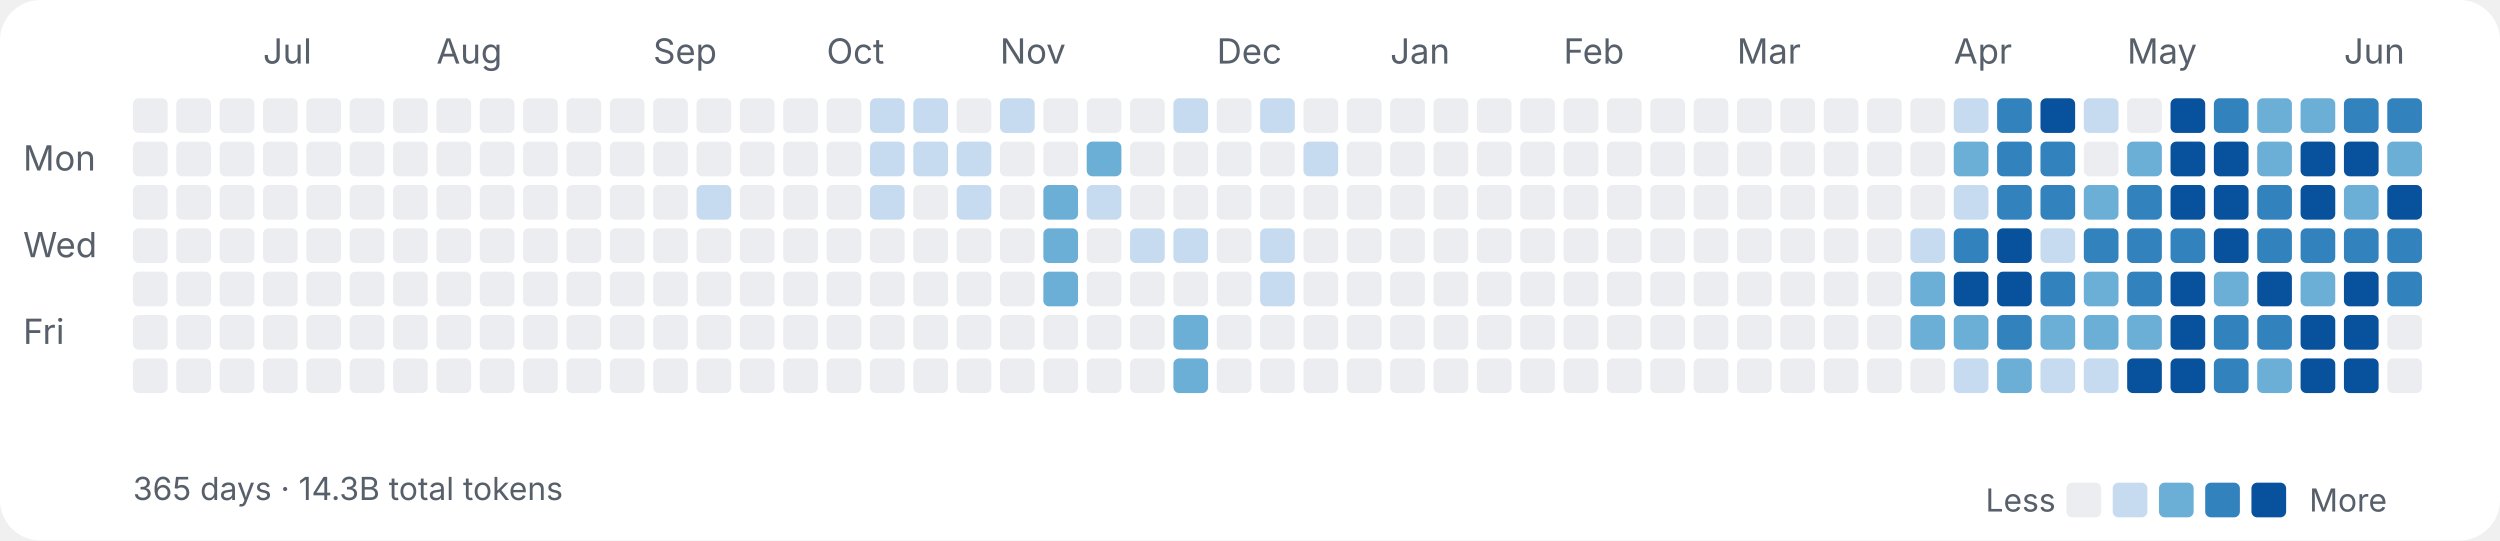
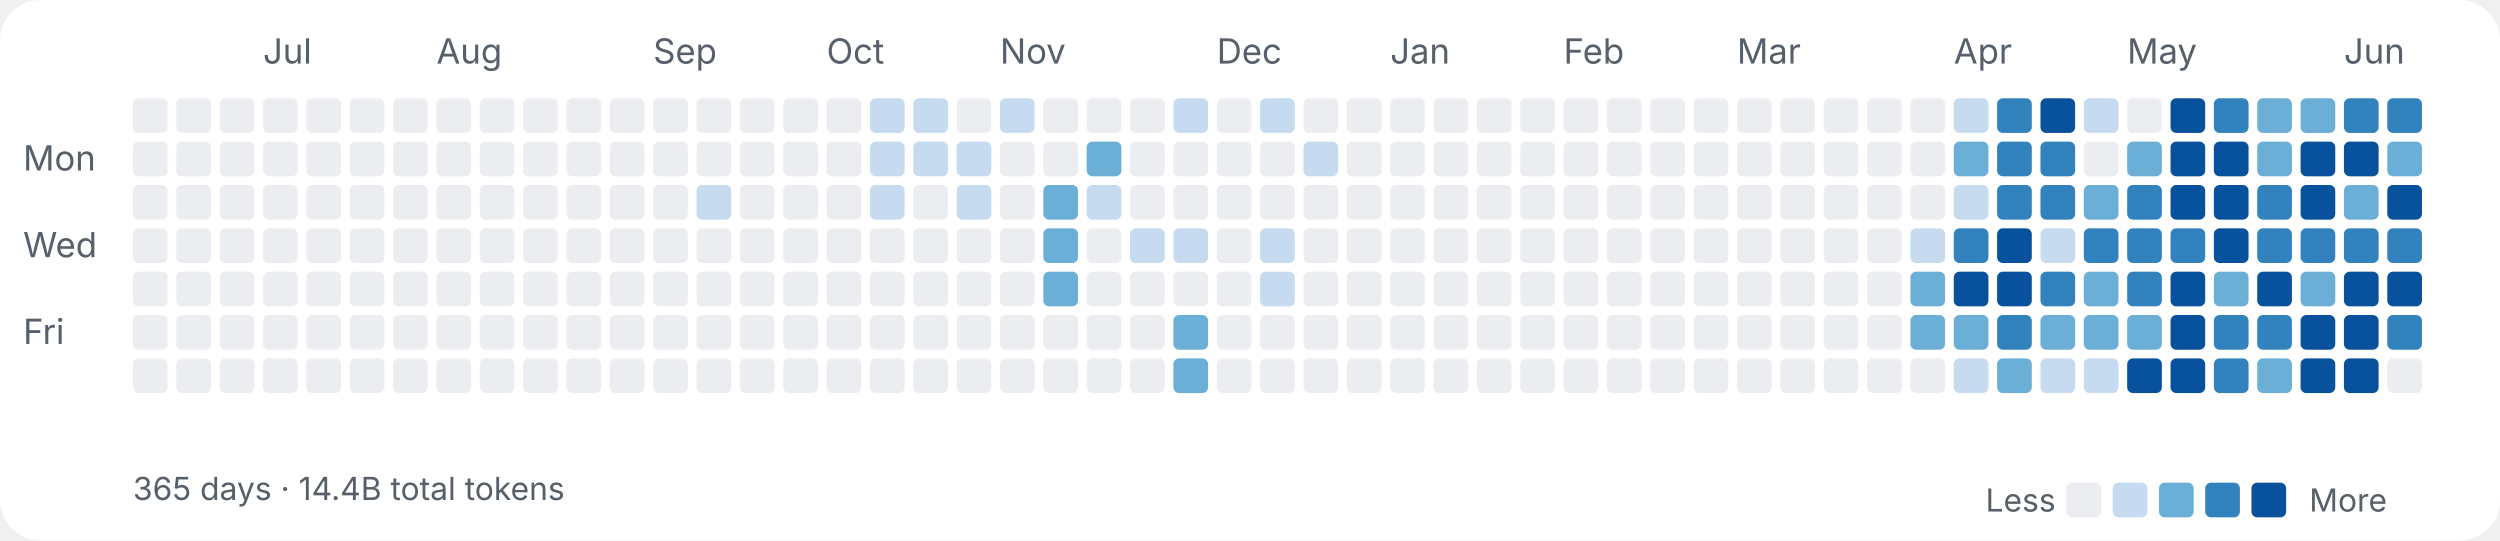
<svg xmlns="http://www.w3.org/2000/svg" width="865" height="187" viewBox="0 0 865 187" fill="none">
  <style>
.label{font:12px ui-sans-serif,system-ui,-apple-system,sans-serif;fill:#57606a}
.sub{font:11px ui-sans-serif,system-ui,-apple-system,sans-serif;fill:#57606a}
</style>
  <rect width="100%" height="100%" rx="14" fill="#ffffff" />
  <text class="label" x="8" y="59">Mon</text>
  <text class="label" x="8" y="89">Wed</text>
  <text class="label" x="8" y="119">Fri</text>
  <rect x="46" y="34" width="12" height="12" rx="2" fill="#ebedf0" />
  <rect x="46" y="49" width="12" height="12" rx="2" fill="#ebedf0" />
  <rect x="46" y="64" width="12" height="12" rx="2" fill="#ebedf0" />
  <rect x="46" y="79" width="12" height="12" rx="2" fill="#ebedf0" />
  <rect x="46" y="94" width="12" height="12" rx="2" fill="#ebedf0" />
  <rect x="46" y="109" width="12" height="12" rx="2" fill="#ebedf0" />
  <rect x="46" y="124" width="12" height="12" rx="2" fill="#ebedf0" />
  <rect x="61" y="34" width="12" height="12" rx="2" fill="#ebedf0" />
  <rect x="61" y="49" width="12" height="12" rx="2" fill="#ebedf0" />
  <rect x="61" y="64" width="12" height="12" rx="2" fill="#ebedf0" />
  <rect x="61" y="79" width="12" height="12" rx="2" fill="#ebedf0" />
  <rect x="61" y="94" width="12" height="12" rx="2" fill="#ebedf0" />
  <rect x="61" y="109" width="12" height="12" rx="2" fill="#ebedf0" />
  <rect x="61" y="124" width="12" height="12" rx="2" fill="#ebedf0" />
  <rect x="76" y="34" width="12" height="12" rx="2" fill="#ebedf0" />
  <rect x="76" y="49" width="12" height="12" rx="2" fill="#ebedf0" />
  <rect x="76" y="64" width="12" height="12" rx="2" fill="#ebedf0" />
  <rect x="76" y="79" width="12" height="12" rx="2" fill="#ebedf0" />
  <rect x="76" y="94" width="12" height="12" rx="2" fill="#ebedf0" />
  <rect x="76" y="109" width="12" height="12" rx="2" fill="#ebedf0" />
  <rect x="76" y="124" width="12" height="12" rx="2" fill="#ebedf0" />
  <text class="label" x="91" y="22">Jul</text>
  <rect x="91" y="34" width="12" height="12" rx="2" fill="#ebedf0" />
  <rect x="91" y="49" width="12" height="12" rx="2" fill="#ebedf0" />
  <rect x="91" y="64" width="12" height="12" rx="2" fill="#ebedf0" />
  <rect x="91" y="79" width="12" height="12" rx="2" fill="#ebedf0" />
  <rect x="91" y="94" width="12" height="12" rx="2" fill="#ebedf0" />
  <rect x="91" y="109" width="12" height="12" rx="2" fill="#ebedf0" />
  <rect x="91" y="124" width="12" height="12" rx="2" fill="#ebedf0" />
  <rect x="106" y="34" width="12" height="12" rx="2" fill="#ebedf0" />
  <rect x="106" y="49" width="12" height="12" rx="2" fill="#ebedf0" />
  <rect x="106" y="64" width="12" height="12" rx="2" fill="#ebedf0" />
  <rect x="106" y="79" width="12" height="12" rx="2" fill="#ebedf0" />
  <rect x="106" y="94" width="12" height="12" rx="2" fill="#ebedf0" />
  <rect x="106" y="109" width="12" height="12" rx="2" fill="#ebedf0" />
  <rect x="106" y="124" width="12" height="12" rx="2" fill="#ebedf0" />
  <rect x="121" y="34" width="12" height="12" rx="2" fill="#ebedf0" />
  <rect x="121" y="49" width="12" height="12" rx="2" fill="#ebedf0" />
  <rect x="121" y="64" width="12" height="12" rx="2" fill="#ebedf0" />
  <rect x="121" y="79" width="12" height="12" rx="2" fill="#ebedf0" />
  <rect x="121" y="94" width="12" height="12" rx="2" fill="#ebedf0" />
  <rect x="121" y="109" width="12" height="12" rx="2" fill="#ebedf0" />
  <rect x="121" y="124" width="12" height="12" rx="2" fill="#ebedf0" />
  <rect x="136" y="34" width="12" height="12" rx="2" fill="#ebedf0" />
  <rect x="136" y="49" width="12" height="12" rx="2" fill="#ebedf0" />
  <rect x="136" y="64" width="12" height="12" rx="2" fill="#ebedf0" />
  <rect x="136" y="79" width="12" height="12" rx="2" fill="#ebedf0" />
  <rect x="136" y="94" width="12" height="12" rx="2" fill="#ebedf0" />
  <rect x="136" y="109" width="12" height="12" rx="2" fill="#ebedf0" />
  <rect x="136" y="124" width="12" height="12" rx="2" fill="#ebedf0" />
  <text class="label" x="151" y="22">Aug</text>
  <rect x="151" y="34" width="12" height="12" rx="2" fill="#ebedf0" />
  <rect x="151" y="49" width="12" height="12" rx="2" fill="#ebedf0" />
  <rect x="151" y="64" width="12" height="12" rx="2" fill="#ebedf0" />
  <rect x="151" y="79" width="12" height="12" rx="2" fill="#ebedf0" />
  <rect x="151" y="94" width="12" height="12" rx="2" fill="#ebedf0" />
  <rect x="151" y="109" width="12" height="12" rx="2" fill="#ebedf0" />
  <rect x="151" y="124" width="12" height="12" rx="2" fill="#ebedf0" />
  <rect x="166" y="34" width="12" height="12" rx="2" fill="#ebedf0" />
  <rect x="166" y="49" width="12" height="12" rx="2" fill="#ebedf0" />
  <rect x="166" y="64" width="12" height="12" rx="2" fill="#ebedf0" />
  <rect x="166" y="79" width="12" height="12" rx="2" fill="#ebedf0" />
  <rect x="166" y="94" width="12" height="12" rx="2" fill="#ebedf0" />
  <rect x="166" y="109" width="12" height="12" rx="2" fill="#ebedf0" />
  <rect x="166" y="124" width="12" height="12" rx="2" fill="#ebedf0" />
  <rect x="181" y="34" width="12" height="12" rx="2" fill="#ebedf0" />
  <rect x="181" y="49" width="12" height="12" rx="2" fill="#ebedf0" />
  <rect x="181" y="64" width="12" height="12" rx="2" fill="#ebedf0" />
  <rect x="181" y="79" width="12" height="12" rx="2" fill="#ebedf0" />
  <rect x="181" y="94" width="12" height="12" rx="2" fill="#ebedf0" />
  <rect x="181" y="109" width="12" height="12" rx="2" fill="#ebedf0" />
  <rect x="181" y="124" width="12" height="12" rx="2" fill="#ebedf0" />
  <rect x="196" y="34" width="12" height="12" rx="2" fill="#ebedf0" />
  <rect x="196" y="49" width="12" height="12" rx="2" fill="#ebedf0" />
  <rect x="196" y="64" width="12" height="12" rx="2" fill="#ebedf0" />
  <rect x="196" y="79" width="12" height="12" rx="2" fill="#ebedf0" />
  <rect x="196" y="94" width="12" height="12" rx="2" fill="#ebedf0" />
  <rect x="196" y="109" width="12" height="12" rx="2" fill="#ebedf0" />
  <rect x="196" y="124" width="12" height="12" rx="2" fill="#ebedf0" />
  <rect x="211" y="34" width="12" height="12" rx="2" fill="#ebedf0" />
  <rect x="211" y="49" width="12" height="12" rx="2" fill="#ebedf0" />
  <rect x="211" y="64" width="12" height="12" rx="2" fill="#ebedf0" />
  <rect x="211" y="79" width="12" height="12" rx="2" fill="#ebedf0" />
  <rect x="211" y="94" width="12" height="12" rx="2" fill="#ebedf0" />
  <rect x="211" y="109" width="12" height="12" rx="2" fill="#ebedf0" />
  <rect x="211" y="124" width="12" height="12" rx="2" fill="#ebedf0" />
  <text class="label" x="226" y="22">Sep</text>
  <rect x="226" y="34" width="12" height="12" rx="2" fill="#ebedf0" />
  <rect x="226" y="49" width="12" height="12" rx="2" fill="#ebedf0" />
  <rect x="226" y="64" width="12" height="12" rx="2" fill="#ebedf0" />
  <rect x="226" y="79" width="12" height="12" rx="2" fill="#ebedf0" />
  <rect x="226" y="94" width="12" height="12" rx="2" fill="#ebedf0" />
  <rect x="226" y="109" width="12" height="12" rx="2" fill="#ebedf0" />
  <rect x="226" y="124" width="12" height="12" rx="2" fill="#ebedf0" />
  <rect x="241" y="34" width="12" height="12" rx="2" fill="#ebedf0" />
  <rect x="241" y="49" width="12" height="12" rx="2" fill="#ebedf0" />
  <rect x="241" y="64" width="12" height="12" rx="2" fill="#c6dbef" />
  <rect x="241" y="79" width="12" height="12" rx="2" fill="#ebedf0" />
  <rect x="241" y="94" width="12" height="12" rx="2" fill="#ebedf0" />
  <rect x="241" y="109" width="12" height="12" rx="2" fill="#ebedf0" />
  <rect x="241" y="124" width="12" height="12" rx="2" fill="#ebedf0" />
  <rect x="256" y="34" width="12" height="12" rx="2" fill="#ebedf0" />
  <rect x="256" y="49" width="12" height="12" rx="2" fill="#ebedf0" />
  <rect x="256" y="64" width="12" height="12" rx="2" fill="#ebedf0" />
  <rect x="256" y="79" width="12" height="12" rx="2" fill="#ebedf0" />
  <rect x="256" y="94" width="12" height="12" rx="2" fill="#ebedf0" />
  <rect x="256" y="109" width="12" height="12" rx="2" fill="#ebedf0" />
  <rect x="256" y="124" width="12" height="12" rx="2" fill="#ebedf0" />
  <rect x="271" y="34" width="12" height="12" rx="2" fill="#ebedf0" />
  <rect x="271" y="49" width="12" height="12" rx="2" fill="#ebedf0" />
  <rect x="271" y="64" width="12" height="12" rx="2" fill="#ebedf0" />
  <rect x="271" y="79" width="12" height="12" rx="2" fill="#ebedf0" />
  <rect x="271" y="94" width="12" height="12" rx="2" fill="#ebedf0" />
  <rect x="271" y="109" width="12" height="12" rx="2" fill="#ebedf0" />
  <rect x="271" y="124" width="12" height="12" rx="2" fill="#ebedf0" />
  <text class="label" x="286" y="22">Oct</text>
  <rect x="286" y="34" width="12" height="12" rx="2" fill="#ebedf0" />
  <rect x="286" y="49" width="12" height="12" rx="2" fill="#ebedf0" />
  <rect x="286" y="64" width="12" height="12" rx="2" fill="#ebedf0" />
  <rect x="286" y="79" width="12" height="12" rx="2" fill="#ebedf0" />
  <rect x="286" y="94" width="12" height="12" rx="2" fill="#ebedf0" />
  <rect x="286" y="109" width="12" height="12" rx="2" fill="#ebedf0" />
  <rect x="286" y="124" width="12" height="12" rx="2" fill="#ebedf0" />
  <rect x="301" y="34" width="12" height="12" rx="2" fill="#c6dbef" />
  <rect x="301" y="49" width="12" height="12" rx="2" fill="#c6dbef" />
  <rect x="301" y="64" width="12" height="12" rx="2" fill="#c6dbef" />
  <rect x="301" y="79" width="12" height="12" rx="2" fill="#ebedf0" />
  <rect x="301" y="94" width="12" height="12" rx="2" fill="#ebedf0" />
  <rect x="301" y="109" width="12" height="12" rx="2" fill="#ebedf0" />
  <rect x="301" y="124" width="12" height="12" rx="2" fill="#ebedf0" />
  <rect x="316" y="34" width="12" height="12" rx="2" fill="#c6dbef" />
  <rect x="316" y="49" width="12" height="12" rx="2" fill="#c6dbef" />
  <rect x="316" y="64" width="12" height="12" rx="2" fill="#ebedf0" />
  <rect x="316" y="79" width="12" height="12" rx="2" fill="#ebedf0" />
  <rect x="316" y="94" width="12" height="12" rx="2" fill="#ebedf0" />
  <rect x="316" y="109" width="12" height="12" rx="2" fill="#ebedf0" />
  <rect x="316" y="124" width="12" height="12" rx="2" fill="#ebedf0" />
  <rect x="331" y="34" width="12" height="12" rx="2" fill="#ebedf0" />
  <rect x="331" y="49" width="12" height="12" rx="2" fill="#c6dbef" />
  <rect x="331" y="64" width="12" height="12" rx="2" fill="#c6dbef" />
  <rect x="331" y="79" width="12" height="12" rx="2" fill="#ebedf0" />
  <rect x="331" y="94" width="12" height="12" rx="2" fill="#ebedf0" />
  <rect x="331" y="109" width="12" height="12" rx="2" fill="#ebedf0" />
  <rect x="331" y="124" width="12" height="12" rx="2" fill="#ebedf0" />
  <text class="label" x="346" y="22">Nov</text>
  <rect x="346" y="34" width="12" height="12" rx="2" fill="#c6dbef" />
  <rect x="346" y="49" width="12" height="12" rx="2" fill="#ebedf0" />
  <rect x="346" y="64" width="12" height="12" rx="2" fill="#ebedf0" />
  <rect x="346" y="79" width="12" height="12" rx="2" fill="#ebedf0" />
  <rect x="346" y="94" width="12" height="12" rx="2" fill="#ebedf0" />
  <rect x="346" y="109" width="12" height="12" rx="2" fill="#ebedf0" />
  <rect x="346" y="124" width="12" height="12" rx="2" fill="#ebedf0" />
  <rect x="361" y="34" width="12" height="12" rx="2" fill="#ebedf0" />
  <rect x="361" y="49" width="12" height="12" rx="2" fill="#ebedf0" />
  <rect x="361" y="64" width="12" height="12" rx="2" fill="#6baed6" />
  <rect x="361" y="79" width="12" height="12" rx="2" fill="#6baed6" />
  <rect x="361" y="94" width="12" height="12" rx="2" fill="#6baed6" />
  <rect x="361" y="109" width="12" height="12" rx="2" fill="#ebedf0" />
  <rect x="361" y="124" width="12" height="12" rx="2" fill="#ebedf0" />
  <rect x="376" y="34" width="12" height="12" rx="2" fill="#ebedf0" />
  <rect x="376" y="49" width="12" height="12" rx="2" fill="#6baed6" />
  <rect x="376" y="64" width="12" height="12" rx="2" fill="#c6dbef" />
  <rect x="376" y="79" width="12" height="12" rx="2" fill="#ebedf0" />
  <rect x="376" y="94" width="12" height="12" rx="2" fill="#ebedf0" />
  <rect x="376" y="109" width="12" height="12" rx="2" fill="#ebedf0" />
  <rect x="376" y="124" width="12" height="12" rx="2" fill="#ebedf0" />
  <rect x="391" y="34" width="12" height="12" rx="2" fill="#ebedf0" />
  <rect x="391" y="49" width="12" height="12" rx="2" fill="#ebedf0" />
  <rect x="391" y="64" width="12" height="12" rx="2" fill="#ebedf0" />
  <rect x="391" y="79" width="12" height="12" rx="2" fill="#c6dbef" />
  <rect x="391" y="94" width="12" height="12" rx="2" fill="#ebedf0" />
  <rect x="391" y="109" width="12" height="12" rx="2" fill="#ebedf0" />
  <rect x="391" y="124" width="12" height="12" rx="2" fill="#ebedf0" />
  <rect x="406" y="34" width="12" height="12" rx="2" fill="#c6dbef" />
  <rect x="406" y="49" width="12" height="12" rx="2" fill="#ebedf0" />
  <rect x="406" y="64" width="12" height="12" rx="2" fill="#ebedf0" />
  <rect x="406" y="79" width="12" height="12" rx="2" fill="#c6dbef" />
  <rect x="406" y="94" width="12" height="12" rx="2" fill="#ebedf0" />
  <rect x="406" y="109" width="12" height="12" rx="2" fill="#6baed6" />
  <rect x="406" y="124" width="12" height="12" rx="2" fill="#6baed6" />
  <text class="label" x="421" y="22">Dec</text>
  <rect x="421" y="34" width="12" height="12" rx="2" fill="#ebedf0" />
  <rect x="421" y="49" width="12" height="12" rx="2" fill="#ebedf0" />
  <rect x="421" y="64" width="12" height="12" rx="2" fill="#ebedf0" />
  <rect x="421" y="79" width="12" height="12" rx="2" fill="#ebedf0" />
  <rect x="421" y="94" width="12" height="12" rx="2" fill="#ebedf0" />
  <rect x="421" y="109" width="12" height="12" rx="2" fill="#ebedf0" />
  <rect x="421" y="124" width="12" height="12" rx="2" fill="#ebedf0" />
  <rect x="436" y="34" width="12" height="12" rx="2" fill="#c6dbef" />
  <rect x="436" y="49" width="12" height="12" rx="2" fill="#ebedf0" />
  <rect x="436" y="64" width="12" height="12" rx="2" fill="#ebedf0" />
  <rect x="436" y="79" width="12" height="12" rx="2" fill="#c6dbef" />
  <rect x="436" y="94" width="12" height="12" rx="2" fill="#c6dbef" />
  <rect x="436" y="109" width="12" height="12" rx="2" fill="#ebedf0" />
  <rect x="436" y="124" width="12" height="12" rx="2" fill="#ebedf0" />
  <rect x="451" y="34" width="12" height="12" rx="2" fill="#ebedf0" />
  <rect x="451" y="49" width="12" height="12" rx="2" fill="#c6dbef" />
  <rect x="451" y="64" width="12" height="12" rx="2" fill="#ebedf0" />
  <rect x="451" y="79" width="12" height="12" rx="2" fill="#ebedf0" />
  <rect x="451" y="94" width="12" height="12" rx="2" fill="#ebedf0" />
  <rect x="451" y="109" width="12" height="12" rx="2" fill="#ebedf0" />
  <rect x="451" y="124" width="12" height="12" rx="2" fill="#ebedf0" />
  <rect x="466" y="34" width="12" height="12" rx="2" fill="#ebedf0" />
  <rect x="466" y="49" width="12" height="12" rx="2" fill="#ebedf0" />
  <rect x="466" y="64" width="12" height="12" rx="2" fill="#ebedf0" />
  <rect x="466" y="79" width="12" height="12" rx="2" fill="#ebedf0" />
  <rect x="466" y="94" width="12" height="12" rx="2" fill="#ebedf0" />
  <rect x="466" y="109" width="12" height="12" rx="2" fill="#ebedf0" />
  <rect x="466" y="124" width="12" height="12" rx="2" fill="#ebedf0" />
  <text class="label" x="481" y="22">Jan</text>
  <rect x="481" y="34" width="12" height="12" rx="2" fill="#ebedf0" />
  <rect x="481" y="49" width="12" height="12" rx="2" fill="#ebedf0" />
  <rect x="481" y="64" width="12" height="12" rx="2" fill="#ebedf0" />
  <rect x="481" y="79" width="12" height="12" rx="2" fill="#ebedf0" />
  <rect x="481" y="94" width="12" height="12" rx="2" fill="#ebedf0" />
  <rect x="481" y="109" width="12" height="12" rx="2" fill="#ebedf0" />
  <rect x="481" y="124" width="12" height="12" rx="2" fill="#ebedf0" />
  <rect x="496" y="34" width="12" height="12" rx="2" fill="#ebedf0" />
  <rect x="496" y="49" width="12" height="12" rx="2" fill="#ebedf0" />
  <rect x="496" y="64" width="12" height="12" rx="2" fill="#ebedf0" />
  <rect x="496" y="79" width="12" height="12" rx="2" fill="#ebedf0" />
  <rect x="496" y="94" width="12" height="12" rx="2" fill="#ebedf0" />
  <rect x="496" y="109" width="12" height="12" rx="2" fill="#ebedf0" />
  <rect x="496" y="124" width="12" height="12" rx="2" fill="#ebedf0" />
  <rect x="511" y="34" width="12" height="12" rx="2" fill="#ebedf0" />
  <rect x="511" y="49" width="12" height="12" rx="2" fill="#ebedf0" />
  <rect x="511" y="64" width="12" height="12" rx="2" fill="#ebedf0" />
  <rect x="511" y="79" width="12" height="12" rx="2" fill="#ebedf0" />
  <rect x="511" y="94" width="12" height="12" rx="2" fill="#ebedf0" />
  <rect x="511" y="109" width="12" height="12" rx="2" fill="#ebedf0" />
  <rect x="511" y="124" width="12" height="12" rx="2" fill="#ebedf0" />
  <rect x="526" y="34" width="12" height="12" rx="2" fill="#ebedf0" />
  <rect x="526" y="49" width="12" height="12" rx="2" fill="#ebedf0" />
  <rect x="526" y="64" width="12" height="12" rx="2" fill="#ebedf0" />
  <rect x="526" y="79" width="12" height="12" rx="2" fill="#ebedf0" />
  <rect x="526" y="94" width="12" height="12" rx="2" fill="#ebedf0" />
  <rect x="526" y="109" width="12" height="12" rx="2" fill="#ebedf0" />
  <rect x="526" y="124" width="12" height="12" rx="2" fill="#ebedf0" />
  <text class="label" x="541" y="22">Feb</text>
  <rect x="541" y="34" width="12" height="12" rx="2" fill="#ebedf0" />
  <rect x="541" y="49" width="12" height="12" rx="2" fill="#ebedf0" />
  <rect x="541" y="64" width="12" height="12" rx="2" fill="#ebedf0" />
  <rect x="541" y="79" width="12" height="12" rx="2" fill="#ebedf0" />
  <rect x="541" y="94" width="12" height="12" rx="2" fill="#ebedf0" />
  <rect x="541" y="109" width="12" height="12" rx="2" fill="#ebedf0" />
  <rect x="541" y="124" width="12" height="12" rx="2" fill="#ebedf0" />
  <rect x="556" y="34" width="12" height="12" rx="2" fill="#ebedf0" />
  <rect x="556" y="49" width="12" height="12" rx="2" fill="#ebedf0" />
  <rect x="556" y="64" width="12" height="12" rx="2" fill="#ebedf0" />
  <rect x="556" y="79" width="12" height="12" rx="2" fill="#ebedf0" />
  <rect x="556" y="94" width="12" height="12" rx="2" fill="#ebedf0" />
  <rect x="556" y="109" width="12" height="12" rx="2" fill="#ebedf0" />
  <rect x="556" y="124" width="12" height="12" rx="2" fill="#ebedf0" />
  <rect x="571" y="34" width="12" height="12" rx="2" fill="#ebedf0" />
  <rect x="571" y="49" width="12" height="12" rx="2" fill="#ebedf0" />
  <rect x="571" y="64" width="12" height="12" rx="2" fill="#ebedf0" />
  <rect x="571" y="79" width="12" height="12" rx="2" fill="#ebedf0" />
  <rect x="571" y="94" width="12" height="12" rx="2" fill="#ebedf0" />
  <rect x="571" y="109" width="12" height="12" rx="2" fill="#ebedf0" />
  <rect x="571" y="124" width="12" height="12" rx="2" fill="#ebedf0" />
  <rect x="586" y="34" width="12" height="12" rx="2" fill="#ebedf0" />
  <rect x="586" y="49" width="12" height="12" rx="2" fill="#ebedf0" />
  <rect x="586" y="64" width="12" height="12" rx="2" fill="#ebedf0" />
  <rect x="586" y="79" width="12" height="12" rx="2" fill="#ebedf0" />
  <rect x="586" y="94" width="12" height="12" rx="2" fill="#ebedf0" />
  <rect x="586" y="109" width="12" height="12" rx="2" fill="#ebedf0" />
  <rect x="586" y="124" width="12" height="12" rx="2" fill="#ebedf0" />
  <text class="label" x="601" y="22">Mar</text>
  <rect x="601" y="34" width="12" height="12" rx="2" fill="#ebedf0" />
  <rect x="601" y="49" width="12" height="12" rx="2" fill="#ebedf0" />
  <rect x="601" y="64" width="12" height="12" rx="2" fill="#ebedf0" />
  <rect x="601" y="79" width="12" height="12" rx="2" fill="#ebedf0" />
  <rect x="601" y="94" width="12" height="12" rx="2" fill="#ebedf0" />
  <rect x="601" y="109" width="12" height="12" rx="2" fill="#ebedf0" />
  <rect x="601" y="124" width="12" height="12" rx="2" fill="#ebedf0" />
  <rect x="616" y="34" width="12" height="12" rx="2" fill="#ebedf0" />
  <rect x="616" y="49" width="12" height="12" rx="2" fill="#ebedf0" />
  <rect x="616" y="64" width="12" height="12" rx="2" fill="#ebedf0" />
  <rect x="616" y="79" width="12" height="12" rx="2" fill="#ebedf0" />
  <rect x="616" y="94" width="12" height="12" rx="2" fill="#ebedf0" />
  <rect x="616" y="109" width="12" height="12" rx="2" fill="#ebedf0" />
  <rect x="616" y="124" width="12" height="12" rx="2" fill="#ebedf0" />
  <rect x="631" y="34" width="12" height="12" rx="2" fill="#ebedf0" />
  <rect x="631" y="49" width="12" height="12" rx="2" fill="#ebedf0" />
  <rect x="631" y="64" width="12" height="12" rx="2" fill="#ebedf0" />
  <rect x="631" y="79" width="12" height="12" rx="2" fill="#ebedf0" />
  <rect x="631" y="94" width="12" height="12" rx="2" fill="#ebedf0" />
  <rect x="631" y="109" width="12" height="12" rx="2" fill="#ebedf0" />
  <rect x="631" y="124" width="12" height="12" rx="2" fill="#ebedf0" />
  <rect x="646" y="34" width="12" height="12" rx="2" fill="#ebedf0" />
  <rect x="646" y="49" width="12" height="12" rx="2" fill="#ebedf0" />
  <rect x="646" y="64" width="12" height="12" rx="2" fill="#ebedf0" />
  <rect x="646" y="79" width="12" height="12" rx="2" fill="#ebedf0" />
  <rect x="646" y="94" width="12" height="12" rx="2" fill="#ebedf0" />
  <rect x="646" y="109" width="12" height="12" rx="2" fill="#ebedf0" />
  <rect x="646" y="124" width="12" height="12" rx="2" fill="#ebedf0" />
  <rect x="661" y="34" width="12" height="12" rx="2" fill="#ebedf0" />
  <rect x="661" y="49" width="12" height="12" rx="2" fill="#ebedf0" />
  <rect x="661" y="64" width="12" height="12" rx="2" fill="#ebedf0" />
  <rect x="661" y="79" width="12" height="12" rx="2" fill="#c6dbef" />
  <rect x="661" y="94" width="12" height="12" rx="2" fill="#6baed6" />
  <rect x="661" y="109" width="12" height="12" rx="2" fill="#6baed6" />
  <rect x="661" y="124" width="12" height="12" rx="2" fill="#ebedf0" />
  <text class="label" x="676" y="22">Apr</text>
  <rect x="676" y="34" width="12" height="12" rx="2" fill="#c6dbef" />
  <rect x="676" y="49" width="12" height="12" rx="2" fill="#6baed6" />
  <rect x="676" y="64" width="12" height="12" rx="2" fill="#c6dbef" />
  <rect x="676" y="79" width="12" height="12" rx="2" fill="#3182bd" />
  <rect x="676" y="94" width="12" height="12" rx="2" fill="#08519c" />
  <rect x="676" y="109" width="12" height="12" rx="2" fill="#6baed6" />
  <rect x="676" y="124" width="12" height="12" rx="2" fill="#c6dbef" />
  <rect x="691" y="34" width="12" height="12" rx="2" fill="#3182bd" />
  <rect x="691" y="49" width="12" height="12" rx="2" fill="#3182bd" />
  <rect x="691" y="64" width="12" height="12" rx="2" fill="#3182bd" />
  <rect x="691" y="79" width="12" height="12" rx="2" fill="#08519c" />
  <rect x="691" y="94" width="12" height="12" rx="2" fill="#08519c" />
  <rect x="691" y="109" width="12" height="12" rx="2" fill="#3182bd" />
  <rect x="691" y="124" width="12" height="12" rx="2" fill="#6baed6" />
  <rect x="706" y="34" width="12" height="12" rx="2" fill="#08519c" />
  <rect x="706" y="49" width="12" height="12" rx="2" fill="#3182bd" />
  <rect x="706" y="64" width="12" height="12" rx="2" fill="#3182bd" />
  <rect x="706" y="79" width="12" height="12" rx="2" fill="#c6dbef" />
  <rect x="706" y="94" width="12" height="12" rx="2" fill="#3182bd" />
  <rect x="706" y="109" width="12" height="12" rx="2" fill="#6baed6" />
  <rect x="706" y="124" width="12" height="12" rx="2" fill="#c6dbef" />
  <rect x="721" y="34" width="12" height="12" rx="2" fill="#c6dbef" />
  <rect x="721" y="49" width="12" height="12" rx="2" fill="#ebedf0" />
  <rect x="721" y="64" width="12" height="12" rx="2" fill="#6baed6" />
  <rect x="721" y="79" width="12" height="12" rx="2" fill="#3182bd" />
  <rect x="721" y="94" width="12" height="12" rx="2" fill="#6baed6" />
  <rect x="721" y="109" width="12" height="12" rx="2" fill="#6baed6" />
  <rect x="721" y="124" width="12" height="12" rx="2" fill="#c6dbef" />
  <text class="label" x="736" y="22">May</text>
  <rect x="736" y="34" width="12" height="12" rx="2" fill="#ebedf0" />
  <rect x="736" y="49" width="12" height="12" rx="2" fill="#6baed6" />
  <rect x="736" y="64" width="12" height="12" rx="2" fill="#3182bd" />
  <rect x="736" y="79" width="12" height="12" rx="2" fill="#3182bd" />
  <rect x="736" y="94" width="12" height="12" rx="2" fill="#3182bd" />
  <rect x="736" y="109" width="12" height="12" rx="2" fill="#6baed6" />
  <rect x="736" y="124" width="12" height="12" rx="2" fill="#08519c" />
  <rect x="751" y="34" width="12" height="12" rx="2" fill="#08519c" />
  <rect x="751" y="49" width="12" height="12" rx="2" fill="#08519c" />
  <rect x="751" y="64" width="12" height="12" rx="2" fill="#08519c" />
  <rect x="751" y="79" width="12" height="12" rx="2" fill="#3182bd" />
  <rect x="751" y="94" width="12" height="12" rx="2" fill="#08519c" />
  <rect x="751" y="109" width="12" height="12" rx="2" fill="#08519c" />
  <rect x="751" y="124" width="12" height="12" rx="2" fill="#08519c" />
  <rect x="766" y="34" width="12" height="12" rx="2" fill="#3182bd" />
  <rect x="766" y="49" width="12" height="12" rx="2" fill="#08519c" />
  <rect x="766" y="64" width="12" height="12" rx="2" fill="#08519c" />
  <rect x="766" y="79" width="12" height="12" rx="2" fill="#08519c" />
  <rect x="766" y="94" width="12" height="12" rx="2" fill="#6baed6" />
  <rect x="766" y="109" width="12" height="12" rx="2" fill="#3182bd" />
  <rect x="766" y="124" width="12" height="12" rx="2" fill="#3182bd" />
  <rect x="781" y="34" width="12" height="12" rx="2" fill="#6baed6" />
  <rect x="781" y="49" width="12" height="12" rx="2" fill="#6baed6" />
  <rect x="781" y="64" width="12" height="12" rx="2" fill="#3182bd" />
  <rect x="781" y="79" width="12" height="12" rx="2" fill="#3182bd" />
  <rect x="781" y="94" width="12" height="12" rx="2" fill="#08519c" />
  <rect x="781" y="109" width="12" height="12" rx="2" fill="#3182bd" />
  <rect x="781" y="124" width="12" height="12" rx="2" fill="#6baed6" />
  <rect x="796" y="34" width="12" height="12" rx="2" fill="#6baed6" />
  <rect x="796" y="49" width="12" height="12" rx="2" fill="#08519c" />
  <rect x="796" y="64" width="12" height="12" rx="2" fill="#08519c" />
  <rect x="796" y="79" width="12" height="12" rx="2" fill="#3182bd" />
  <rect x="796" y="94" width="12" height="12" rx="2" fill="#6baed6" />
  <rect x="796" y="109" width="12" height="12" rx="2" fill="#08519c" />
  <rect x="796" y="124" width="12" height="12" rx="2" fill="#08519c" />
  <text class="label" x="811" y="22">Jun</text>
  <rect x="811" y="34" width="12" height="12" rx="2" fill="#3182bd" />
  <rect x="811" y="49" width="12" height="12" rx="2" fill="#08519c" />
  <rect x="811" y="64" width="12" height="12" rx="2" fill="#6baed6" />
  <rect x="811" y="79" width="12" height="12" rx="2" fill="#3182bd" />
  <rect x="811" y="94" width="12" height="12" rx="2" fill="#08519c" />
  <rect x="811" y="109" width="12" height="12" rx="2" fill="#08519c" />
  <rect x="811" y="124" width="12" height="12" rx="2" fill="#08519c" />
  <rect x="826" y="34" width="12" height="12" rx="2" fill="#3182bd" />
  <rect x="826" y="49" width="12" height="12" rx="2" fill="#6baed6" />
  <rect x="826" y="64" width="12" height="12" rx="2" fill="#08519c" />
  <rect x="826" y="79" width="12" height="12" rx="2" fill="#3182bd" />
-   <rect x="826" y="94" width="12" height="12" rx="2" fill="#3182bd" />
-   <rect x="826" y="109" width="12" height="12" rx="2" fill="#ebedf0" />
+   <rect x="826" y="94" width="12" height="12" rx="2" fill="#08519c" />
+   <rect x="826" y="109" width="12" height="12" rx="2" fill="#3182bd" />
  <rect x="826" y="124" width="12" height="12" rx="2" fill="#ebedf0" />
  <text class="sub" x="687" y="177">Less</text>
  <rect x="715" y="167" width="12" height="12" rx="2" fill="#ebedf0" />
  <rect x="731" y="167" width="12" height="12" rx="2" fill="#c6dbef" />
  <rect x="747" y="167" width="12" height="12" rx="2" fill="#6baed6" />
  <rect x="763" y="167" width="12" height="12" rx="2" fill="#3182bd" />
  <rect x="779" y="167" width="12" height="12" rx="2" fill="#08519c" />
  <text class="sub" x="799" y="177">More</text>
-   <text class="sub" x="46" y="173">365 days · 14.3B total tokens</text>
+   <text class="sub" x="46" y="173">365 days · 14.4B total tokens</text>
</svg>
